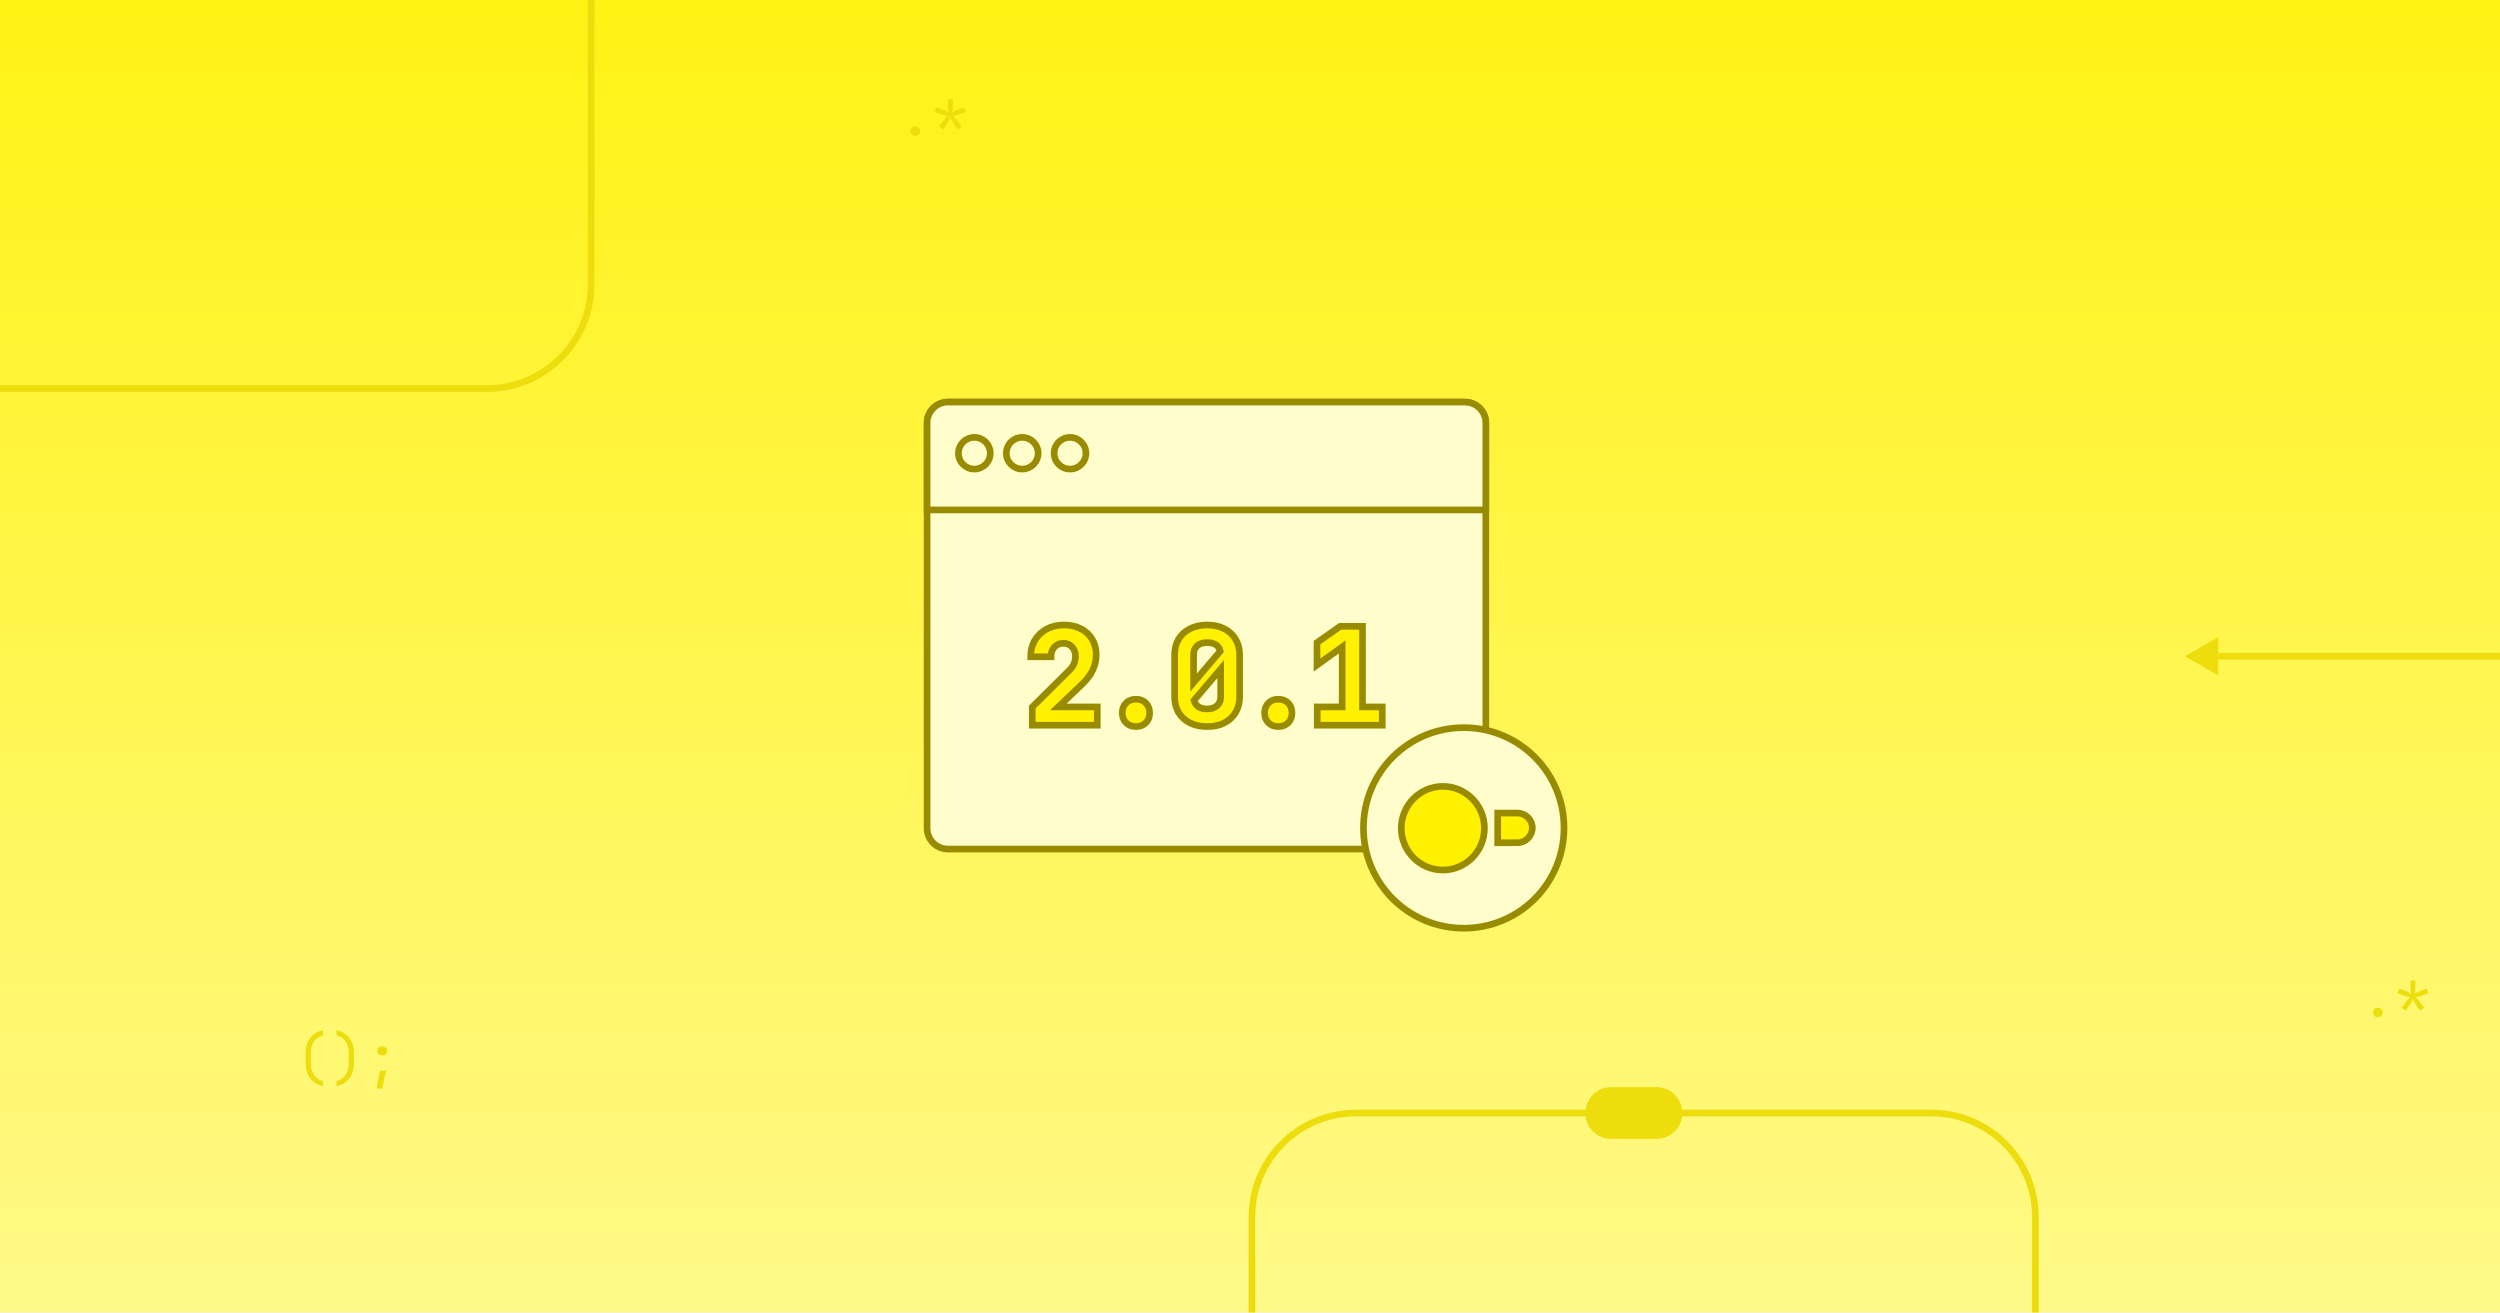
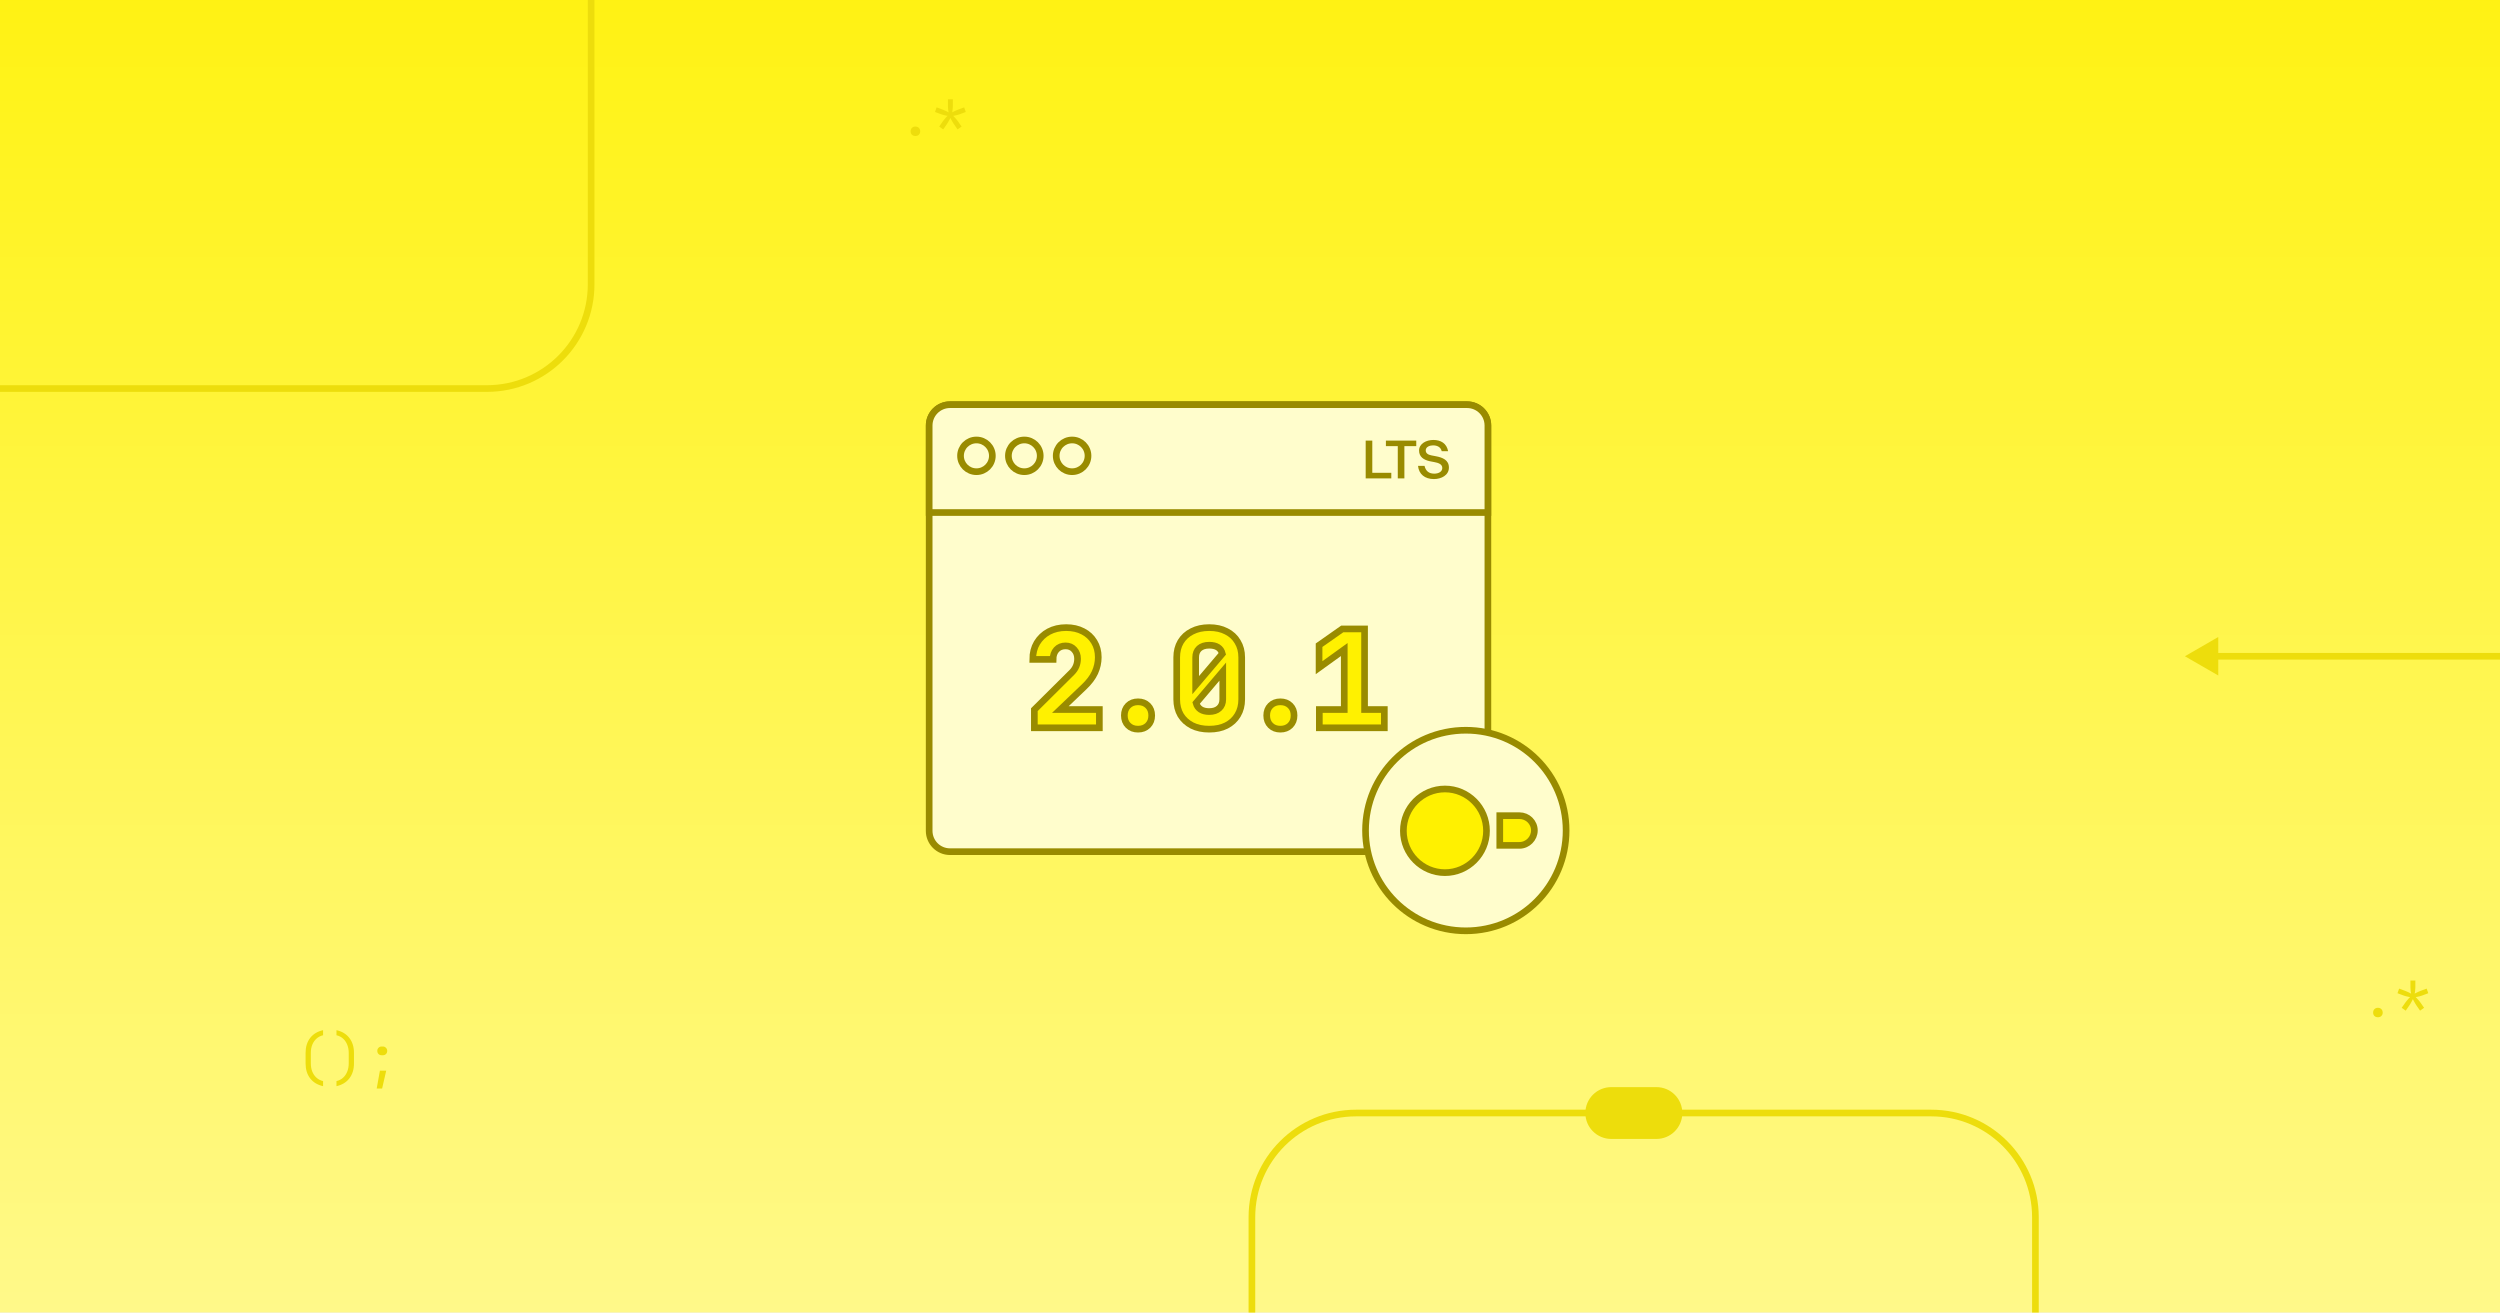
<svg xmlns="http://www.w3.org/2000/svg" width="1200" height="630" viewBox="0 0 1200 630" fill="none">
-   <style id="thin-strokes">@media (min-width: 500px) { [stroke-width="3.2"] { stroke-width: 2; } }</style>
  <g clip-path="url(#clip0_19914_51148)">
    <rect width="1200" height="630" fill="url(#paint0_linear_19914_51148)" />
    <path d="M600.915 643.171L600.915 584.254C600.915 556.64 623.301 534.254 650.915 534.254L927 534.254C954.614 534.254 977 556.64 977 584.254V643.171" stroke-width="3.2" stroke-linecap="round" stroke-linejoin="round" stroke="#EDDD0C" />
-     <path d="M283.738 -31.855L283.738 136.498C283.738 164.112 261.353 186.497 233.739 186.498L-49.241 186.5" stroke-width="3.2" stroke-linejoin="round" stroke="#EDDD0C" />
+     <path d="M283.738 -31.855L283.738 136.498C283.738 164.112 261.353 186.498 233.739 186.498L-49.241 186.5" stroke-width="3.2" stroke-linejoin="round" stroke="#EDDD0C" />
    <path d="M155.08 521.36C152.411 520.763 150.339 519.512 148.864 517.608C147.408 515.704 146.68 513.315 146.68 510.44V505.4C146.68 502.525 147.408 500.136 148.864 498.232C150.339 496.328 152.411 495.077 155.08 494.48V496.916C153.885 497.196 152.84 497.728 151.944 498.512C151.067 499.296 150.385 500.276 149.9 501.452C149.433 502.609 149.2 503.925 149.2 505.4V510.44C149.2 511.896 149.433 513.212 149.9 514.388C150.385 515.564 151.067 516.544 151.944 517.328C152.84 518.112 153.885 518.644 155.08 518.924V521.36ZM161.509 521.36V518.924C162.722 518.644 163.768 518.112 164.645 517.328C165.522 516.544 166.194 515.564 166.661 514.388C167.146 513.212 167.389 511.896 167.389 510.44V505.4C167.389 503.925 167.146 502.609 166.661 501.452C166.194 500.276 165.522 499.296 164.645 498.512C163.768 497.728 162.722 497.196 161.509 496.916V494.48C164.178 495.077 166.241 496.328 167.697 498.232C169.172 500.136 169.909 502.525 169.909 505.4V510.44C169.909 513.315 169.172 515.704 167.697 517.608C166.241 519.512 164.178 520.763 161.509 521.36ZM183.198 506.52C182.582 506.52 182.078 506.324 181.686 505.932C181.294 505.54 181.098 505.036 181.098 504.42C181.098 503.823 181.294 503.328 181.686 502.936C182.097 502.525 182.601 502.32 183.198 502.32H183.758C184.355 502.32 184.85 502.525 185.242 502.936C185.653 503.328 185.858 503.823 185.858 504.42C185.858 505.036 185.662 505.54 185.27 505.932C184.878 506.324 184.374 506.52 183.758 506.52H183.198ZM180.818 522.48L182.358 513.912H185.382L183.422 522.48H180.818Z" fill="#EDDD0C" />
-     <path d="M1141.4 488.28C1140.71 488.28 1140.15 488.075 1139.72 487.664C1139.31 487.253 1139.1 486.721 1139.1 486.068C1139.1 485.377 1139.31 484.817 1139.72 484.388C1140.15 483.959 1140.71 483.744 1141.4 483.744C1142.09 483.744 1142.64 483.959 1143.05 484.388C1143.48 484.817 1143.7 485.377 1143.7 486.068C1143.7 486.721 1143.48 487.253 1143.05 487.664C1142.64 488.075 1142.09 488.28 1141.4 488.28ZM1154.75 485.116L1152.81 483.744L1154.63 481.14C1154.88 480.804 1155.2 480.393 1155.61 479.908C1156.04 479.423 1156.44 478.993 1156.82 478.62C1156.29 478.545 1155.74 478.433 1155.17 478.284C1154.59 478.135 1154.13 477.995 1153.79 477.864L1150.8 476.744L1151.58 474.532L1154.61 475.652C1154.92 475.764 1155.34 475.941 1155.87 476.184C1156.39 476.427 1156.86 476.679 1157.29 476.94C1157.2 476.455 1157.13 475.96 1157.07 475.456C1157.03 474.933 1157.01 474.495 1157.01 474.14V470.64H1159.37V474.14C1159.37 474.495 1159.34 474.933 1159.28 475.456C1159.23 475.96 1159.15 476.455 1159.06 476.94C1159.51 476.679 1159.98 476.427 1160.49 476.184C1161.01 475.941 1161.44 475.764 1161.77 475.652L1164.8 474.532L1165.58 476.744L1162.59 477.864C1162.25 477.995 1161.79 478.135 1161.21 478.284C1160.63 478.433 1160.08 478.545 1159.56 478.62C1159.93 478.993 1160.34 479.432 1160.77 479.936C1161.19 480.421 1161.52 480.823 1161.75 481.14L1163.57 483.744L1161.63 485.116L1159.81 482.484C1159.59 482.167 1159.32 481.728 1159 481.168C1158.68 480.608 1158.41 480.085 1158.19 479.6C1157.97 480.085 1157.69 480.608 1157.38 481.168C1157.06 481.709 1156.79 482.148 1156.57 482.484L1154.75 485.116Z" fill="#EDDD0C" />
-     <path d="M439.4 65.28C438.709 65.28 438.149 65.075 437.72 64.664C437.309 64.253 437.104 63.721 437.104 63.068C437.104 62.377 437.309 61.817 437.72 61.388C438.149 60.959 438.709 60.744 439.4 60.744C440.091 60.744 440.641 60.959 441.052 61.388C441.481 61.817 441.696 62.377 441.696 63.068C441.696 63.721 441.481 64.253 441.052 64.664C440.641 65.075 440.091 65.28 439.4 65.28ZM452.745 62.116L450.813 60.744L452.633 58.14C452.876 57.804 453.202 57.393 453.613 56.908C454.042 56.423 454.444 55.993 454.817 55.62C454.294 55.545 453.744 55.433 453.165 55.284C452.586 55.135 452.129 54.995 451.793 54.864L448.797 53.744L449.581 51.532L452.605 52.652C452.922 52.764 453.342 52.941 453.865 53.184C454.388 53.427 454.864 53.679 455.293 53.94C455.2 53.455 455.125 52.96 455.069 52.456C455.032 51.933 455.013 51.495 455.013 51.14V47.64H457.365V51.14C457.365 51.495 457.337 51.933 457.281 52.456C457.225 52.96 457.15 53.455 457.057 53.94C457.505 53.679 457.981 53.427 458.485 53.184C459.008 52.941 459.437 52.764 459.773 52.652L462.797 51.532L463.581 53.744L460.585 54.864C460.249 54.995 459.792 55.135 459.213 55.284C458.634 55.433 458.084 55.545 457.561 55.62C457.934 55.993 458.336 56.432 458.765 56.936C459.194 57.421 459.521 57.823 459.745 58.14L461.565 60.744L459.633 62.116L457.813 59.484C457.589 59.167 457.318 58.728 457.001 58.168C456.684 57.608 456.413 57.085 456.189 56.6C455.965 57.085 455.694 57.608 455.377 58.168C455.06 58.709 454.789 59.148 454.565 59.484L452.745 62.116Z" fill="#EDDD0C" />
-     <rect x="762.57" y="545.092" width="21.675" height="43.349" rx="10.837" transform="rotate(-90 762.57 545.092)" fill="#EDDD0C" stroke="#EDDD0C" stroke-width="3.2" />
+     <path d="M1141.4 488.28C1140.71 488.28 1140.15 488.075 1139.72 487.664C1139.31 487.253 1139.1 486.721 1139.1 486.068C1139.1 485.377 1139.31 484.817 1139.72 484.388C1140.15 483.959 1140.71 483.744 1141.4 483.744C1142.09 483.744 1142.64 483.959 1143.05 484.388C1143.48 484.817 1143.7 485.377 1143.7 486.068C1143.7 486.721 1143.48 487.253 1143.05 487.664C1142.64 488.075 1142.09 488.28 1141.4 488.28ZM1161.63 485.116L1159.81 482.484C1159.65 482.223 1159.44 481.896 1159.2 481.504C1158.95 481.093 1158.72 480.673 1158.5 480.244C1158.27 479.796 1158.1 479.413 1157.97 479.096L1159.2 478.284C1159.46 478.508 1159.75 478.797 1160.07 479.152C1160.4 479.507 1160.72 479.861 1161.02 480.216C1161.33 480.571 1161.58 480.879 1161.75 481.14L1163.57 483.744L1161.63 485.116ZM1154.75 485.116L1152.81 483.744L1154.63 481.14C1154.82 480.879 1155.06 480.571 1155.36 480.216C1155.66 479.843 1155.97 479.488 1156.29 479.152C1156.62 478.797 1156.92 478.508 1157.18 478.284L1158.41 479.096C1158.28 479.413 1158.11 479.787 1157.88 480.216C1157.66 480.645 1157.42 481.065 1157.18 481.476C1156.96 481.887 1156.75 482.223 1156.57 482.484L1154.75 485.116ZM1157.49 478.704C1157.13 478.667 1156.72 478.601 1156.26 478.508C1155.79 478.415 1155.33 478.312 1154.89 478.2C1154.44 478.069 1154.07 477.957 1153.79 477.864L1150.8 476.744L1151.58 474.532L1154.61 475.652C1154.89 475.745 1155.23 475.895 1155.64 476.1C1156.07 476.287 1156.5 476.492 1156.93 476.716C1157.36 476.94 1157.71 477.155 1157.99 477.36L1157.49 478.704ZM1158.19 479.572C1157.8 479.572 1157.46 479.432 1157.18 479.152C1156.9 478.872 1156.76 478.536 1156.76 478.144C1156.76 477.752 1156.9 477.416 1157.18 477.136C1157.46 476.856 1157.8 476.716 1158.19 476.716C1158.58 476.716 1158.92 476.856 1159.2 477.136C1159.48 477.416 1159.62 477.752 1159.62 478.144C1159.62 478.536 1159.48 478.872 1159.2 479.152C1158.92 479.432 1158.58 479.572 1158.19 479.572ZM1157.46 477.612C1157.33 477.089 1157.22 476.492 1157.13 475.82C1157.05 475.129 1157.01 474.569 1157.01 474.14V470.64H1159.37V474.14C1159.37 474.569 1159.32 475.129 1159.23 475.82C1159.15 476.492 1159.04 477.089 1158.89 477.612H1157.46ZM1158.89 478.704L1158.39 477.36C1158.68 477.155 1159.04 476.94 1159.45 476.716C1159.88 476.492 1160.3 476.287 1160.71 476.1C1161.14 475.895 1161.49 475.745 1161.77 475.652L1164.8 474.532L1165.58 476.744L1162.59 477.864C1162.31 477.957 1161.94 478.069 1161.49 478.2C1161.05 478.312 1160.59 478.415 1160.12 478.508C1159.65 478.601 1159.24 478.667 1158.89 478.704Z" fill="#EDDD0C" />
+     <path d="M439.4 65.28C438.709 65.28 438.149 65.075 437.72 64.664C437.309 64.253 437.104 63.721 437.104 63.068C437.104 62.377 437.309 61.817 437.72 61.388C438.149 60.959 438.709 60.744 439.4 60.744C440.091 60.744 440.641 60.959 441.052 61.388C441.481 61.817 441.696 62.377 441.696 63.068C441.696 63.721 441.481 64.253 441.052 64.664C440.641 65.075 440.091 65.28 439.4 65.28ZM459.633 62.116L457.813 59.484C457.645 59.223 457.44 58.896 457.197 58.504C456.954 58.093 456.721 57.673 456.497 57.244C456.273 56.796 456.096 56.413 455.965 56.096L457.197 55.284C457.458 55.508 457.748 55.797 458.065 56.152C458.401 56.507 458.718 56.861 459.017 57.216C459.334 57.571 459.577 57.879 459.745 58.14L461.565 60.744L459.633 62.116ZM452.745 62.116L450.813 60.744L452.633 58.14C452.82 57.879 453.062 57.571 453.361 57.216C453.66 56.843 453.968 56.488 454.285 56.152C454.621 55.797 454.92 55.508 455.181 55.284L456.413 56.096C456.282 56.413 456.105 56.787 455.881 57.216C455.657 57.645 455.424 58.065 455.181 58.476C454.957 58.887 454.752 59.223 454.565 59.484L452.745 62.116ZM455.489 55.704C455.134 55.667 454.724 55.601 454.257 55.508C453.79 55.415 453.333 55.312 452.885 55.2C452.437 55.069 452.073 54.957 451.793 54.864L448.797 53.744L449.581 51.532L452.605 52.652C452.885 52.745 453.23 52.895 453.641 53.1C454.07 53.287 454.5 53.492 454.929 53.716C455.358 53.94 455.713 54.155 455.993 54.36L455.489 55.704ZM456.189 56.572C455.797 56.572 455.461 56.432 455.181 56.152C454.901 55.872 454.761 55.536 454.761 55.144C454.761 54.752 454.901 54.416 455.181 54.136C455.461 53.856 455.797 53.716 456.189 53.716C456.581 53.716 456.917 53.856 457.197 54.136C457.477 54.416 457.617 54.752 457.617 55.144C457.617 55.536 457.477 55.872 457.197 56.152C456.917 56.432 456.581 56.572 456.189 56.572ZM455.461 54.612C455.33 54.089 455.218 53.492 455.125 52.82C455.05 52.129 455.013 51.569 455.013 51.14V47.64H457.365V51.14C457.365 51.569 457.318 52.129 457.225 52.82C457.15 53.492 457.038 54.089 456.889 54.612H455.461ZM456.889 55.704L456.385 54.36C456.684 54.155 457.038 53.94 457.449 53.716C457.878 53.492 458.298 53.287 458.709 53.1C459.138 52.895 459.493 52.745 459.773 52.652L462.797 51.532L463.581 53.744L460.585 54.864C460.305 54.957 459.941 55.069 459.493 55.2C459.045 55.312 458.588 55.415 458.121 55.508C457.654 55.601 457.244 55.667 456.889 55.704Z" fill="#EDDD0C" />
+     <rect x="762.57" y="523.417" width="43.349" height="21.675" rx="10.837" ry="10.837" fill="#EDDD0C" stroke-width="3.2" stroke="#EDDD0C" />
    <path d="M1270.37 316.6L1271.97 316.6L1271.97 313.4L1270.37 313.4L1270.37 315L1270.37 316.6ZM1270.37 315L1270.37 313.4L1063.16 313.4L1063.16 315L1063.16 316.6L1270.37 316.6L1270.37 315ZM1048.76 315L1064.76 324.238L1064.76 305.762L1048.76 315Z" fill="#EDDD0C" />
  </g>
-   <rect x="445" y="193" width="268.19" height="214.552" rx="10" fill="#FFFDCC" stroke="#998B00" stroke-width="3.2" stroke-miterlimit="10" />
-   <path d="M445 203C445 197.477 449.477 193 455 193H703.19C708.713 193 713.19 197.477 713.19 203V244.756H445V203Z" fill="#FFFDCC" stroke-width="3.2" stroke-miterlimit="10" stroke="#998B00" />
-   <path d="M467.691 225.16C471.908 225.16 475.326 221.752 475.326 217.549C475.326 213.346 471.908 209.938 467.691 209.938C463.473 209.938 460.055 213.346 460.055 217.549C460.055 221.752 463.473 225.16 467.691 225.16Z" fill="#FFFDCC" stroke-width="3.2" stroke-miterlimit="10" stroke="#998B00" />
-   <path d="M490.671 225.16C494.888 225.16 498.307 221.752 498.307 217.549C498.307 213.346 494.888 209.938 490.671 209.938C486.454 209.938 483.035 213.346 483.035 217.549C483.035 221.752 486.454 225.16 490.671 225.16Z" fill="#FFFDCC" stroke-width="3.2" stroke-miterlimit="10" stroke="#998B00" />
-   <path d="M513.612 225.16C517.83 225.16 521.248 221.752 521.248 217.549C521.248 213.346 517.83 209.938 513.612 209.938C509.395 209.938 505.977 213.346 505.977 217.549C505.977 221.752 509.395 225.16 513.612 225.16Z" fill="#FFFDCC" stroke-width="3.2" stroke-miterlimit="10" stroke="#998B00" />
-   <path d="M495.491 348.1V339.39L513.496 321.515C515.316 319.695 516.226 317.507 516.226 314.95C516.226 313.173 515.684 311.7 514.601 310.53C513.561 309.36 512.174 308.775 510.441 308.775C508.664 308.775 507.213 309.382 506.086 310.595C505.003 311.808 504.461 313.368 504.461 315.275H494.711C494.711 312.242 495.383 309.598 496.726 307.345C498.113 305.048 499.998 303.25 502.381 301.95C504.808 300.65 507.603 300 510.766 300C513.843 300 516.529 300.607 518.826 301.82C521.123 302.99 522.921 304.658 524.221 306.825C525.521 308.948 526.171 311.418 526.171 314.235C526.171 316.748 525.629 319.197 524.546 321.58C523.463 323.92 521.708 326.238 519.281 328.535L507.971 339.325H526.691V348.1H495.491Z" fill="#FFF100" stroke-width="3.2" stroke-miterlimit="10" stroke="#998B00" />
-   <path d="M545.256 348.75C543.306 348.75 541.725 348.143 540.511 346.93C539.298 345.717 538.691 344.135 538.691 342.185C538.691 340.235 539.298 338.653 540.511 337.44C541.725 336.227 543.306 335.62 545.256 335.62C547.206 335.62 548.788 336.227 550.001 337.44C551.215 338.653 551.821 340.235 551.821 342.185C551.821 344.135 551.215 345.717 550.001 346.93C548.788 348.143 547.206 348.75 545.256 348.75Z" fill="#FFF100" stroke-width="3.2" stroke-miterlimit="10" stroke="#998B00" />
-   <path d="M579.42 348.75C576.257 348.75 573.505 348.165 571.165 346.995C568.825 345.782 567.005 344.113 565.705 341.99C564.449 339.823 563.82 337.31 563.82 334.45V314.3C563.82 311.44 564.449 308.948 565.705 306.825C567.005 304.658 568.825 302.99 571.165 301.82C573.505 300.607 576.257 300 579.42 300C582.627 300 585.379 300.607 587.675 301.82C590.015 302.99 591.814 304.658 593.07 306.825C594.37 308.948 595.02 311.44 595.02 314.3V334.45C595.02 337.31 594.37 339.823 593.07 341.99C591.814 344.113 590.015 345.782 587.675 346.995C585.379 348.165 582.627 348.75 579.42 348.75ZM572.92 314.3V327.625L585.725 312.545C585.032 309.815 582.93 308.45 579.42 308.45C577.384 308.45 575.78 308.97 574.61 310.01C573.484 311.05 572.92 312.48 572.92 314.3ZM579.42 340.3C581.457 340.3 583.039 339.78 584.165 338.74C585.335 337.7 585.92 336.27 585.92 334.45V321.125L573.115 336.205C573.462 337.505 574.177 338.523 575.26 339.26C576.344 339.953 577.73 340.3 579.42 340.3Z" fill="#FFF100" stroke-width="3.2" stroke-miterlimit="10" stroke="#998B00" />
-   <path d="M613.585 348.75C611.635 348.75 610.053 348.143 608.84 346.93C607.626 345.717 607.02 344.135 607.02 342.185C607.02 340.235 607.626 338.653 608.84 337.44C610.053 336.227 611.635 335.62 613.585 335.62C615.535 335.62 617.116 336.227 618.33 337.44C619.543 338.653 620.15 340.235 620.15 342.185C620.15 344.135 619.543 345.717 618.33 346.93C617.116 348.143 615.535 348.75 613.585 348.75Z" fill="#FFF100" stroke-width="3.2" stroke-miterlimit="10" stroke="#998B00" />
-   <path d="M632.282 348.1V339.325H644.242V310.53L632.152 319.24V308.45L643.267 300.65H653.992V339.325H663.482V348.1H632.282Z" fill="#FFF100" stroke-width="3.2" stroke-miterlimit="10" stroke="#998B00" />
-   <path d="M702.594 445.544C675.963 445.544 654.457 424.037 654.457 397.407C654.457 370.776 675.963 349.27 702.594 349.27C729.225 349.27 750.731 370.776 750.731 397.407C750.731 424.037 729.225 445.544 702.594 445.544Z" fill="#FFFDCC" stroke-width="3.2" stroke-miterlimit="10" stroke-linecap="round" stroke="#998B00" />
-   <path d="M728.334 390.275H718.891V404.526H728.334C732.249 404.526 735.503 401.273 735.503 397.358C735.503 393.414 732.249 390.275 728.334 390.275Z" fill="#FFF100" stroke-width="3.2" stroke-miterlimit="10" stroke-linecap="round" stroke="#998B00" />
-   <path d="M672.621 397.54C672.621 408.607 681.575 417.617 692.573 417.617C703.57 417.617 712.524 408.607 712.524 397.54C712.524 386.473 703.57 377.463 692.573 377.463C681.575 377.463 672.621 386.473 672.621 397.54Z" fill="#FFF100" stroke-width="3.2" stroke-miterlimit="10" stroke-linecap="round" stroke="#998B00" />
+   <rect x="446" y="194.25" width="268.19" height="214.552" rx="10" fill="#FFFDCC" stroke-width="3.2" stroke-miterlimit="10" stroke="#998B00" />
+   <path d="M446 204.25C446 198.727 450.477 194.25 456 194.25H704.19C709.713 194.25 714.19 198.727 714.19 204.25V246.006H446V204.25Z" fill="#FFFDCC" stroke-width="3.2" stroke-miterlimit="10" stroke="#998B00" />
+   <path d="M658.702 211.503V226.953H667.827V229.628H655.527V211.503H658.702ZM670.931 229.628V214.153H665.231V211.503H679.806V214.153H674.106V229.628H670.931ZM688.576 221.828L686.376 221.403C683.501 220.803 681.151 219.353 681.151 216.278C681.151 212.903 684.676 211.178 688.001 211.178C691.601 211.178 694.376 212.803 695.101 216.578H692.026C691.501 214.403 689.626 213.778 687.826 213.778C686.426 213.778 684.351 214.403 684.351 216.178C684.351 217.578 685.476 218.278 687.051 218.578L689.276 219.003C692.451 219.603 695.476 220.803 695.476 224.428C695.476 228.103 691.851 229.953 688.276 229.953C683.951 229.953 681.051 227.628 680.651 223.628H683.776C684.351 226.128 685.926 227.353 688.426 227.353C690.576 227.353 692.301 226.378 692.301 224.628C692.301 222.753 690.301 222.153 688.576 221.828Z" fill="#998B00" />
+   <path d="M468.691 226.41C472.908 226.41 476.326 223.002 476.326 218.799C476.326 214.596 472.908 211.188 468.691 211.188C464.473 211.188 461.055 214.596 461.055 218.799C461.055 223.002 464.473 226.41 468.691 226.41Z" fill="#FFFDCC" stroke-width="3.2" stroke-miterlimit="10" stroke="#998B00" />
+   <path d="M491.671 226.41C495.888 226.41 499.307 223.002 499.307 218.799C499.307 214.596 495.888 211.188 491.671 211.188C487.454 211.188 484.035 214.596 484.035 218.799C484.035 223.002 487.454 226.41 491.671 226.41Z" fill="#FFFDCC" stroke-width="3.2" stroke-miterlimit="10" stroke="#998B00" />
+   <path d="M514.612 226.41C518.83 226.41 522.248 223.002 522.248 218.799C522.248 214.596 518.83 211.188 514.612 211.188C510.395 211.188 506.977 214.596 506.977 218.799C506.977 223.002 510.395 226.41 514.612 226.41Z" fill="#FFFDCC" stroke-width="3.2" stroke-miterlimit="10" stroke="#998B00" />
+   <path d="M496.491 349.35V340.64L514.496 322.765C516.316 320.945 517.226 318.757 517.226 316.2C517.226 314.423 516.684 312.95 515.601 311.78C514.561 310.61 513.174 310.025 511.441 310.025C509.664 310.025 508.213 310.632 507.086 311.845C506.003 313.058 505.461 314.618 505.461 316.525H495.711C495.711 313.492 496.383 310.848 497.726 308.595C499.113 306.298 500.998 304.5 503.381 303.2C505.808 301.9 508.603 301.25 511.766 301.25C514.843 301.25 517.529 301.857 519.826 303.07C522.123 304.24 523.921 305.908 525.221 308.075C526.521 310.198 527.171 312.668 527.171 315.485C527.171 317.998 526.629 320.447 525.546 322.83C524.463 325.17 522.708 327.488 520.281 329.785L508.971 340.575H527.691V349.35H496.491Z" fill="#FFF100" stroke-width="3.2" stroke-miterlimit="10" stroke="#998B00" />
+   <path d="M546.256 350C544.306 350 542.725 349.393 541.511 348.18C540.298 346.967 539.691 345.385 539.691 343.435C539.691 341.485 540.298 339.903 541.511 338.69C542.725 337.477 544.306 336.87 546.256 336.87C548.206 336.87 549.788 337.477 551.001 338.69C552.215 339.903 552.821 341.485 552.821 343.435C552.821 345.385 552.215 346.967 551.001 348.18C549.788 349.393 548.206 350 546.256 350Z" fill="#FFF100" stroke-width="3.2" stroke-miterlimit="10" stroke="#998B00" />
+   <path d="M580.42 350C577.257 350 574.505 349.415 572.165 348.245C569.825 347.032 568.005 345.363 566.705 343.24C565.449 341.073 564.82 338.56 564.82 335.7V315.55C564.82 312.69 565.449 310.198 566.705 308.075C568.005 305.908 569.825 304.24 572.165 303.07C574.505 301.857 577.257 301.25 580.42 301.25C583.627 301.25 586.379 301.857 588.675 303.07C591.015 304.24 592.814 305.908 594.07 308.075C595.37 310.198 596.02 312.69 596.02 315.55V335.7C596.02 338.56 595.37 341.073 594.07 343.24C592.814 345.363 591.015 347.032 588.675 348.245C586.379 349.415 583.627 350 580.42 350ZM573.92 315.55V328.875L586.725 313.795C586.032 311.065 583.93 309.7 580.42 309.7C578.384 309.7 576.78 310.22 575.61 311.26C574.484 312.3 573.92 313.73 573.92 315.55ZM580.42 341.55C582.457 341.55 584.039 341.03 585.165 339.99C586.335 338.95 586.92 337.52 586.92 335.7V322.375L574.115 337.455C574.462 338.755 575.177 339.773 576.26 340.51C577.344 341.203 578.73 341.55 580.42 341.55Z" fill="#FFF100" stroke-width="3.2" stroke-miterlimit="10" stroke="#998B00" />
+   <path d="M614.585 350C612.635 350 611.053 349.393 609.84 348.18C608.626 346.967 608.02 345.385 608.02 343.435C608.02 341.485 608.626 339.903 609.84 338.69C611.053 337.477 612.635 336.87 614.585 336.87C616.535 336.87 618.116 337.477 619.33 338.69C620.543 339.903 621.15 341.485 621.15 343.435C621.15 345.385 620.543 346.967 619.33 348.18C618.116 349.393 616.535 350 614.585 350Z" fill="#FFF100" stroke-width="3.2" stroke-miterlimit="10" stroke="#998B00" />
+   <path d="M633.282 349.35V340.575H645.242V311.78L633.152 320.49V309.7L644.267 301.9H654.992V340.575H664.482V349.35H633.282Z" fill="#FFF100" stroke-width="3.2" stroke-miterlimit="10" stroke="#998B00" />
+   <path d="M703.594 446.794C676.963 446.794 655.457 425.287 655.457 398.657C655.457 372.026 676.963 350.52 703.594 350.52C730.225 350.52 751.731 372.026 751.731 398.657C751.731 425.287 730.225 446.794 703.594 446.794Z" fill="#FFFDCC" stroke-width="3.2" stroke-miterlimit="10" stroke-linecap="round" stroke="#998B00" />
+   <path d="M729.334 391.525H719.891V405.776H729.334C733.249 405.776 736.503 402.523 736.503 398.608C736.503 394.664 733.249 391.525 729.334 391.525Z" fill="#FFF100" stroke-width="3.2" stroke-miterlimit="10" stroke-linecap="round" stroke="#998B00" />
+   <path d="M673.621 398.791C673.621 409.858 682.575 418.868 693.573 418.868C704.57 418.868 713.524 409.858 713.524 398.791C713.524 387.724 704.57 378.714 693.573 378.714C682.575 378.714 673.621 387.724 673.621 398.791Z" fill="#FFF100" stroke-width="3.2" stroke-miterlimit="10" stroke-linecap="round" stroke="#998B00" />
  <defs>
    <linearGradient id="paint0_linear_19914_51148" x1="587" y1="-103.981" x2="587" y2="767.01" gradientUnits="userSpaceOnUse">
      <stop stop-color="#FFF100" />
      <stop offset="0.939" stop-color="#FFFA99" />
    </linearGradient>
    <clipPath id="clip0_19914_51148">
      <rect width="1200" height="630" fill="white" />
    </clipPath>
  </defs>
</svg>
